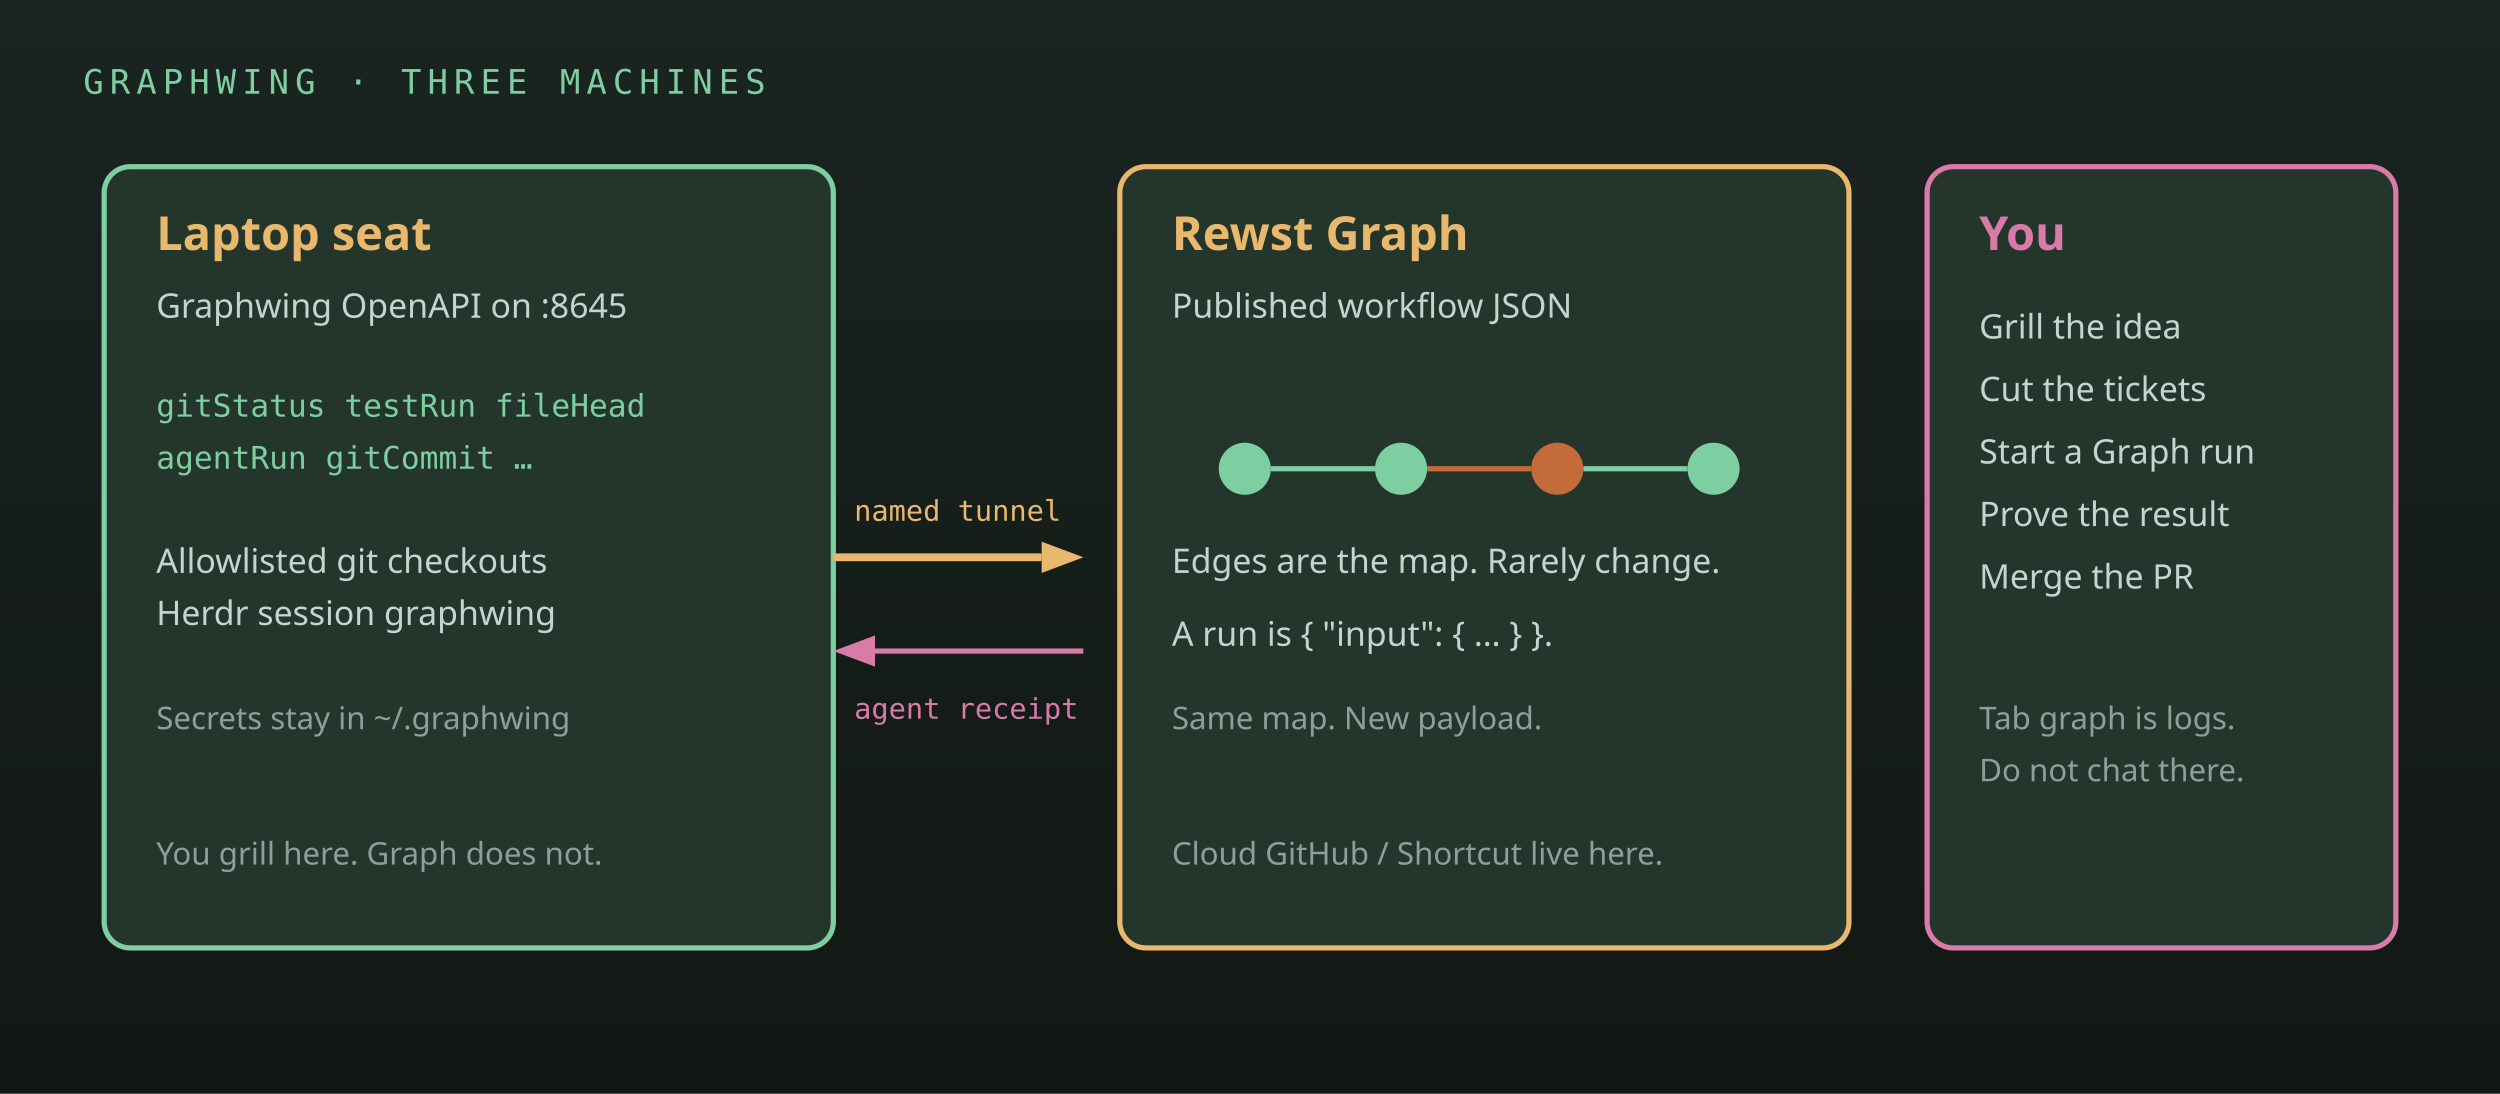
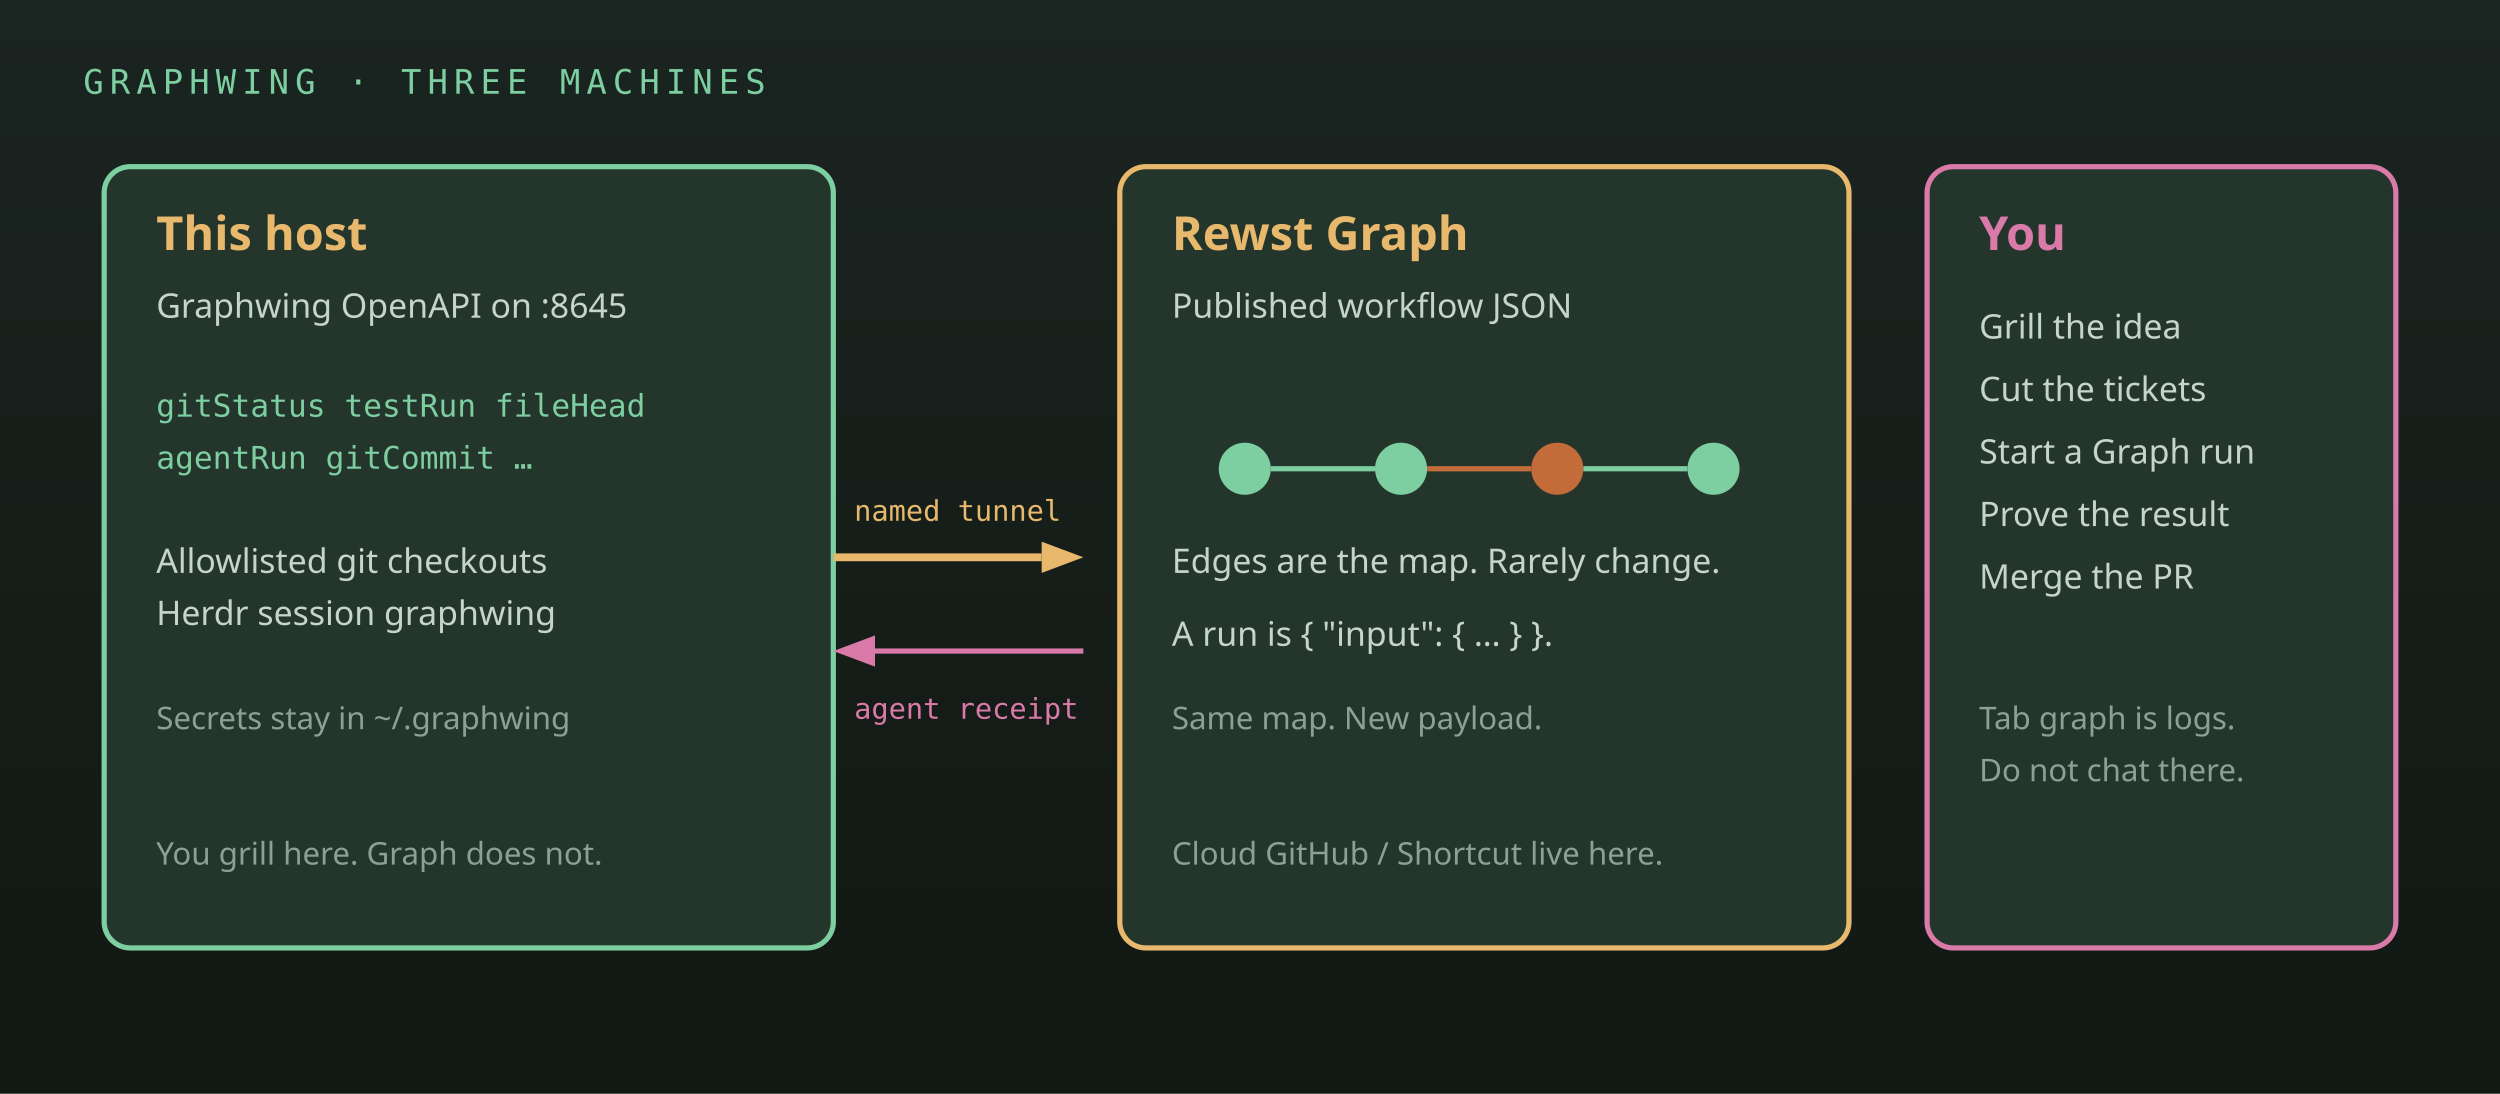
<svg xmlns="http://www.w3.org/2000/svg" viewBox="0 0 960 420" role="img" aria-labelledby="t d">
  <defs>
    <linearGradient id="bg" x1="0" y1="0" x2="0" y2="1">
      <stop offset="0" stop-color="#1a2420" />
      <stop offset="1" stop-color="#121814" />
    </linearGradient>
    <filter id="glow" x="-20%" y="-20%" width="140%" height="140%">
      <feGaussianBlur stdDeviation="4" result="b" />
      <feMerge>
        <feMergeNode in="b" />
        <feMergeNode in="SourceGraphic" />
      </feMerge>
    </filter>
  </defs>
  <rect width="960" height="420" fill="url(#bg)" />
  <text x="32" y="36" fill="#7dcea0" font-family="ui-monospace, SFMono-Regular, Menlo, monospace" font-size="13" letter-spacing="0.18em">GRAPHWING · THREE MACHINES</text>
  <rect x="40" y="64" width="280" height="300" rx="10" fill="#24352c" stroke="#7dcea0" stroke-width="2" />
-   <text x="60" y="96" fill="#e8b86d" font-family="ui-sans-serif, system-ui, sans-serif" font-size="18" font-weight="700">Laptop seat</text>
+   <text x="60" y="96" fill="#e8b86d" font-family="ui-sans-serif, system-ui, sans-serif" font-size="18" font-weight="700">This host</text>
  <text x="60" y="122" fill="#c5d4cc" font-family="ui-sans-serif, system-ui, sans-serif" font-size="13">Graphwing OpenAPI on :8645</text>
  <text x="60" y="160" fill="#7dcea0" font-family="ui-monospace, Menlo, monospace" font-size="12">gitStatus  testRun  fileHead</text>
  <text x="60" y="180" fill="#7dcea0" font-family="ui-monospace, Menlo, monospace" font-size="12">agentRun   gitCommit  …</text>
  <text x="60" y="220" fill="#c5d4cc" font-family="ui-sans-serif, system-ui, sans-serif" font-size="13">Allowlisted git checkouts</text>
  <text x="60" y="240" fill="#c5d4cc" font-family="ui-sans-serif, system-ui, sans-serif" font-size="13">Herdr session graphwing</text>
  <text x="60" y="280" fill="#8aa197" font-family="ui-sans-serif, system-ui, sans-serif" font-size="12">Secrets stay in ~/.graphwing</text>
  <text x="60" y="332" fill="#8aa197" font-family="ui-sans-serif, system-ui, sans-serif" font-size="12">You grill here. Graph does not.</text>
  <path d="M320 214 H400" stroke="#e8b86d" stroke-width="3" fill="none" />
  <polygon points="400,208 416,214 400,220" fill="#e8b86d" />
  <text x="328" y="200" fill="#e8b86d" font-family="ui-monospace, Menlo, monospace" font-size="11">named tunnel</text>
  <path d="M416 250 H336" stroke="#d97aa8" stroke-width="2" fill="none" />
  <polygon points="336,244 320,250 336,256" fill="#d97aa8" />
  <text x="328" y="276" fill="#d97aa8" font-family="ui-monospace, Menlo, monospace" font-size="11">agent receipt</text>
  <rect x="430" y="64" width="280" height="300" rx="10" fill="#24352c" stroke="#e8b86d" stroke-width="2" />
  <text x="450" y="96" fill="#e8b86d" font-family="ui-sans-serif, system-ui, sans-serif" font-size="18" font-weight="700">Rewst Graph</text>
  <text x="450" y="122" fill="#c5d4cc" font-family="ui-sans-serif, system-ui, sans-serif" font-size="13">Published workflow JSON</text>
  <circle cx="478" cy="180" r="10" fill="#7dcea0" />
  <circle cx="538" cy="180" r="10" fill="#7dcea0" />
  <circle cx="598" cy="180" r="10" fill="#c46b3a" />
  <circle cx="658" cy="180" r="10" fill="#7dcea0" />
  <line x1="488" y1="180" x2="528" y2="180" stroke="#7dcea0" stroke-width="2" />
  <line x1="548" y1="180" x2="588" y2="180" stroke="#c46b3a" stroke-width="2" />
  <line x1="608" y1="180" x2="648" y2="180" stroke="#7dcea0" stroke-width="2" />
  <text x="450" y="220" fill="#c5d4cc" font-family="ui-sans-serif, system-ui, sans-serif" font-size="13">Edges are the map. Rarely change.</text>
  <text x="450" y="248" fill="#c5d4cc" font-family="ui-sans-serif, system-ui, sans-serif" font-size="13">A run is { "input": { … } }.</text>
  <text x="450" y="280" fill="#8aa197" font-family="ui-sans-serif, system-ui, sans-serif" font-size="12">Same map. New payload.</text>
  <text x="450" y="332" fill="#8aa197" font-family="ui-sans-serif, system-ui, sans-serif" font-size="12">Cloud GitHub / Shortcut live here.</text>
  <rect x="740" y="64" width="180" height="300" rx="10" fill="#24352c" stroke="#d97aa8" stroke-width="2" />
  <text x="760" y="96" fill="#d97aa8" font-family="ui-sans-serif, system-ui, sans-serif" font-size="18" font-weight="700">You</text>
  <text x="760" y="130" fill="#c5d4cc" font-family="ui-sans-serif, system-ui, sans-serif" font-size="13">Grill the idea</text>
  <text x="760" y="154" fill="#c5d4cc" font-family="ui-sans-serif, system-ui, sans-serif" font-size="13">Cut the tickets</text>
  <text x="760" y="178" fill="#c5d4cc" font-family="ui-sans-serif, system-ui, sans-serif" font-size="13">Start a Graph run</text>
  <text x="760" y="202" fill="#c5d4cc" font-family="ui-sans-serif, system-ui, sans-serif" font-size="13">Prove the result</text>
  <text x="760" y="226" fill="#c5d4cc" font-family="ui-sans-serif, system-ui, sans-serif" font-size="13">Merge the PR</text>
  <text x="760" y="280" fill="#8aa197" font-family="ui-sans-serif, system-ui, sans-serif" font-size="12">Tab graph is logs.</text>
  <text x="760" y="300" fill="#8aa197" font-family="ui-sans-serif, system-ui, sans-serif" font-size="12">Do not chat there.</text>
</svg>
